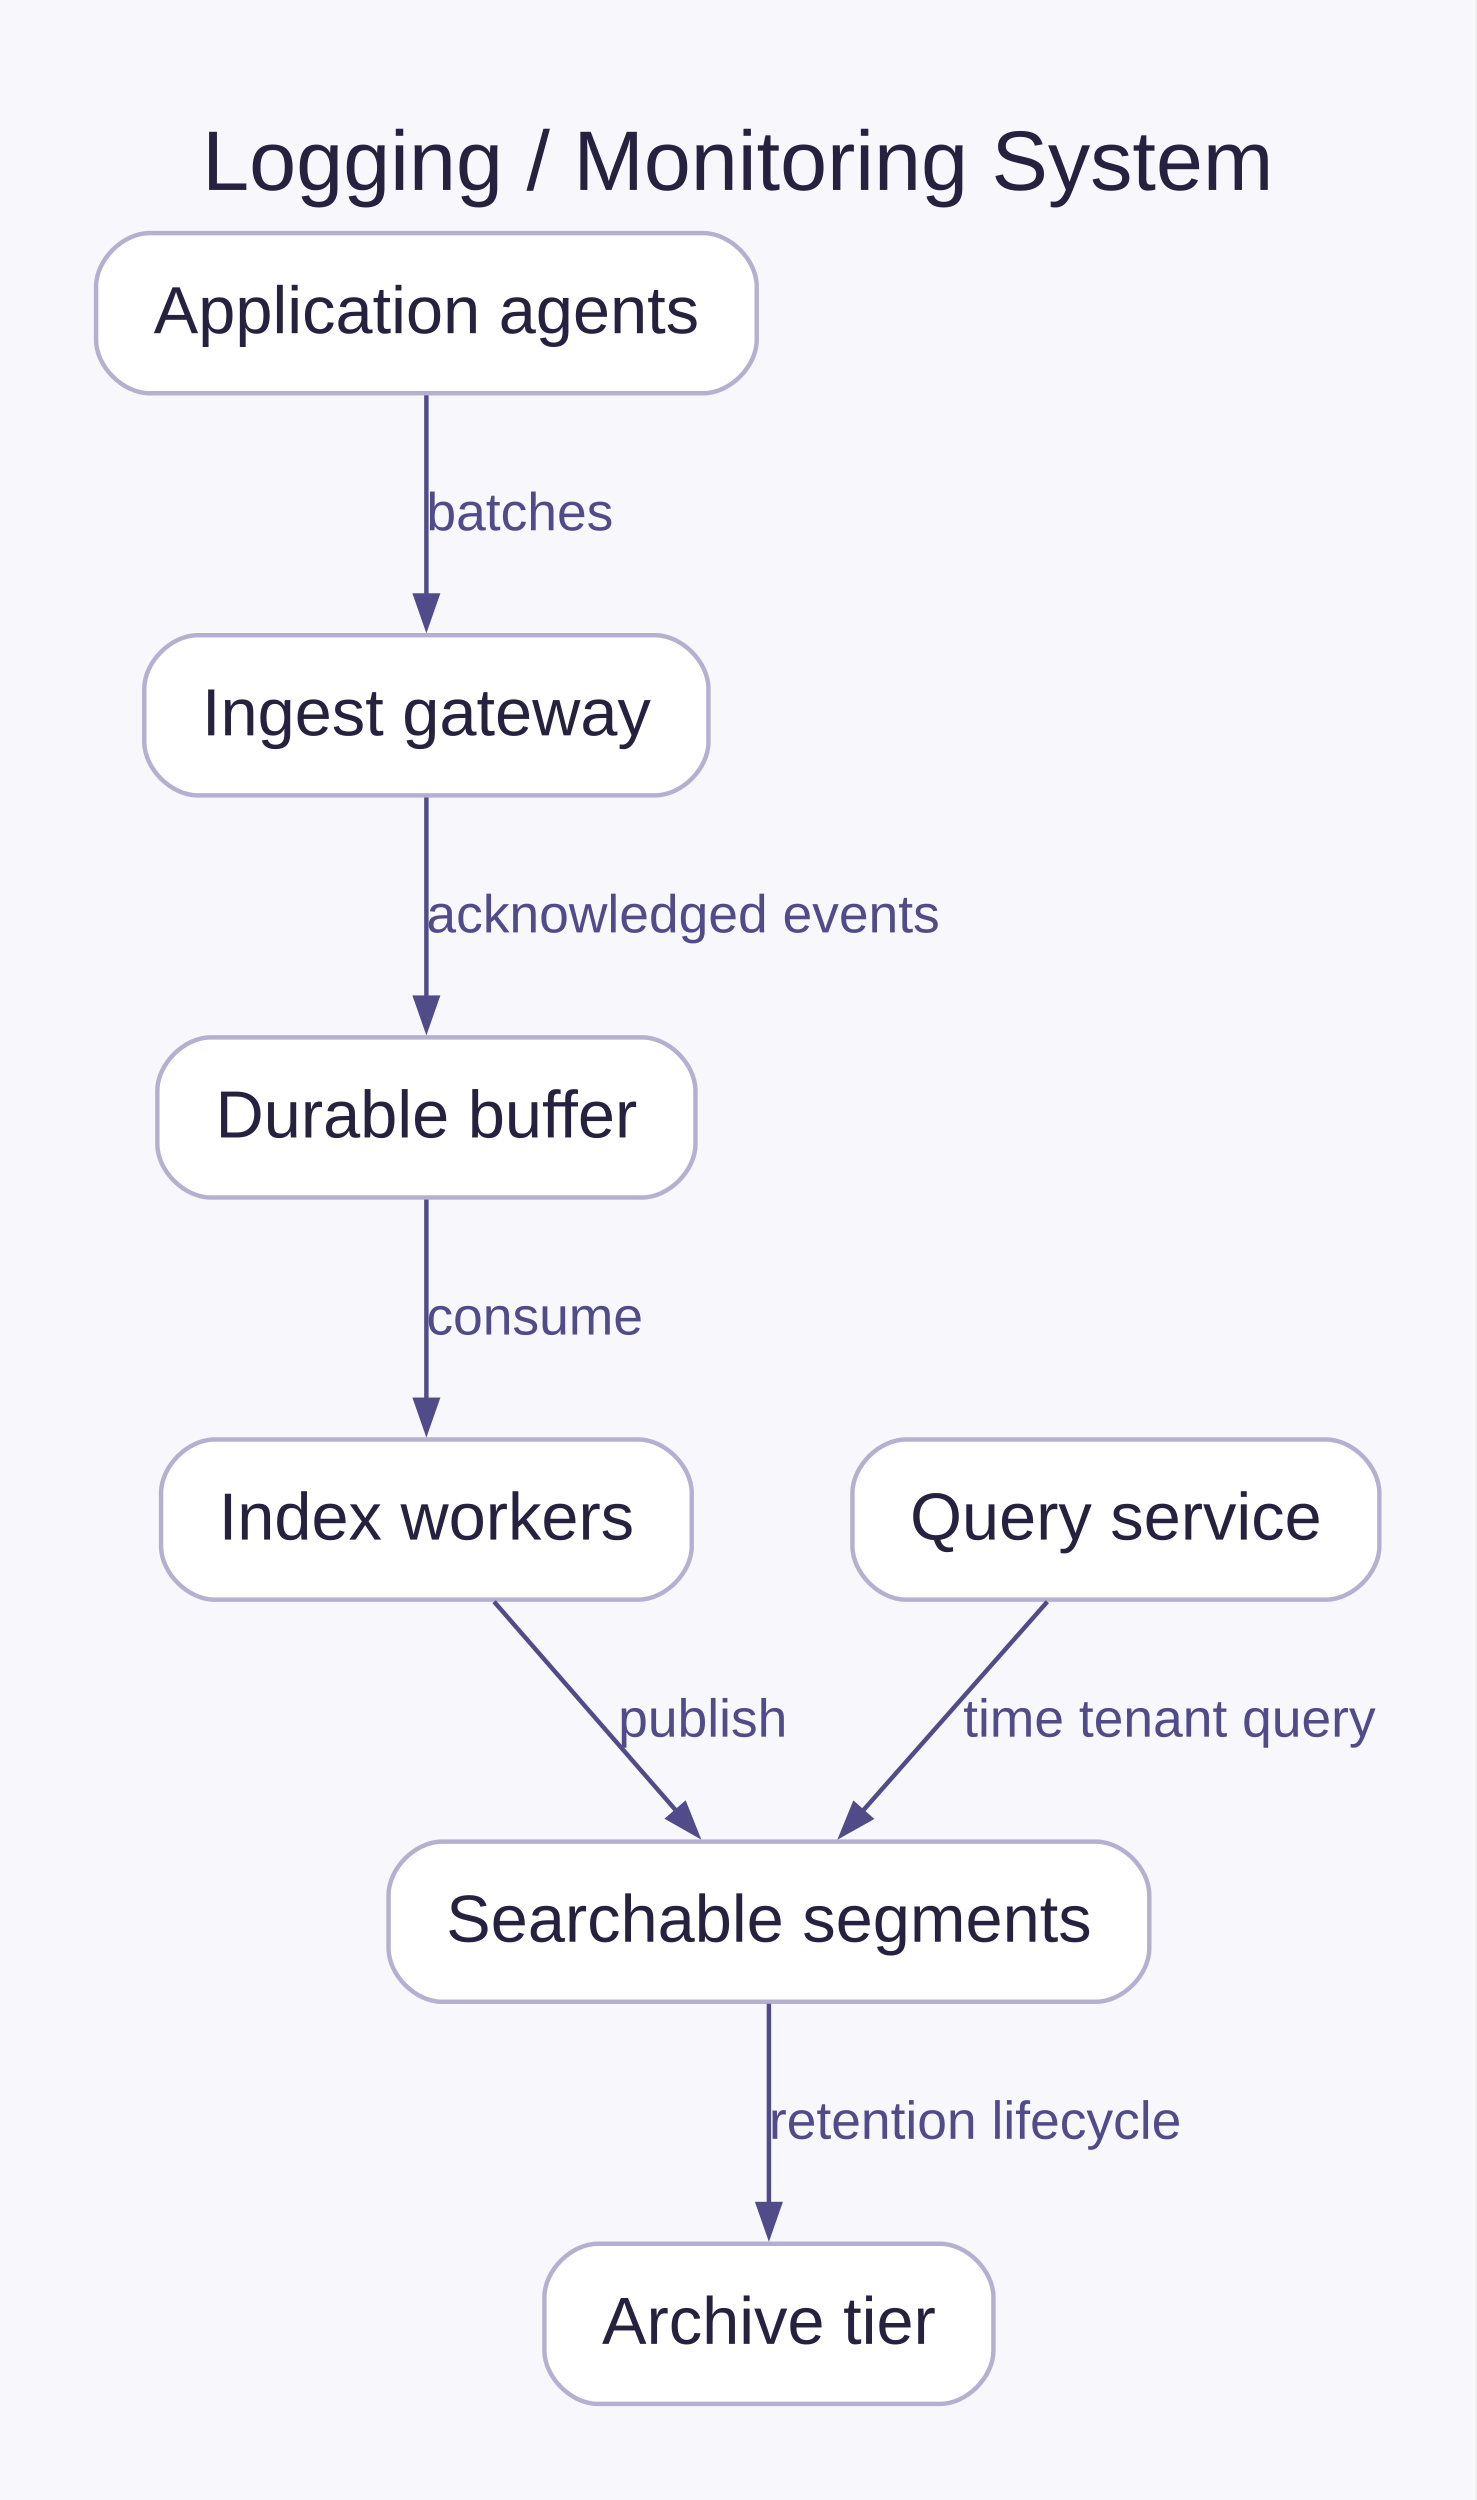
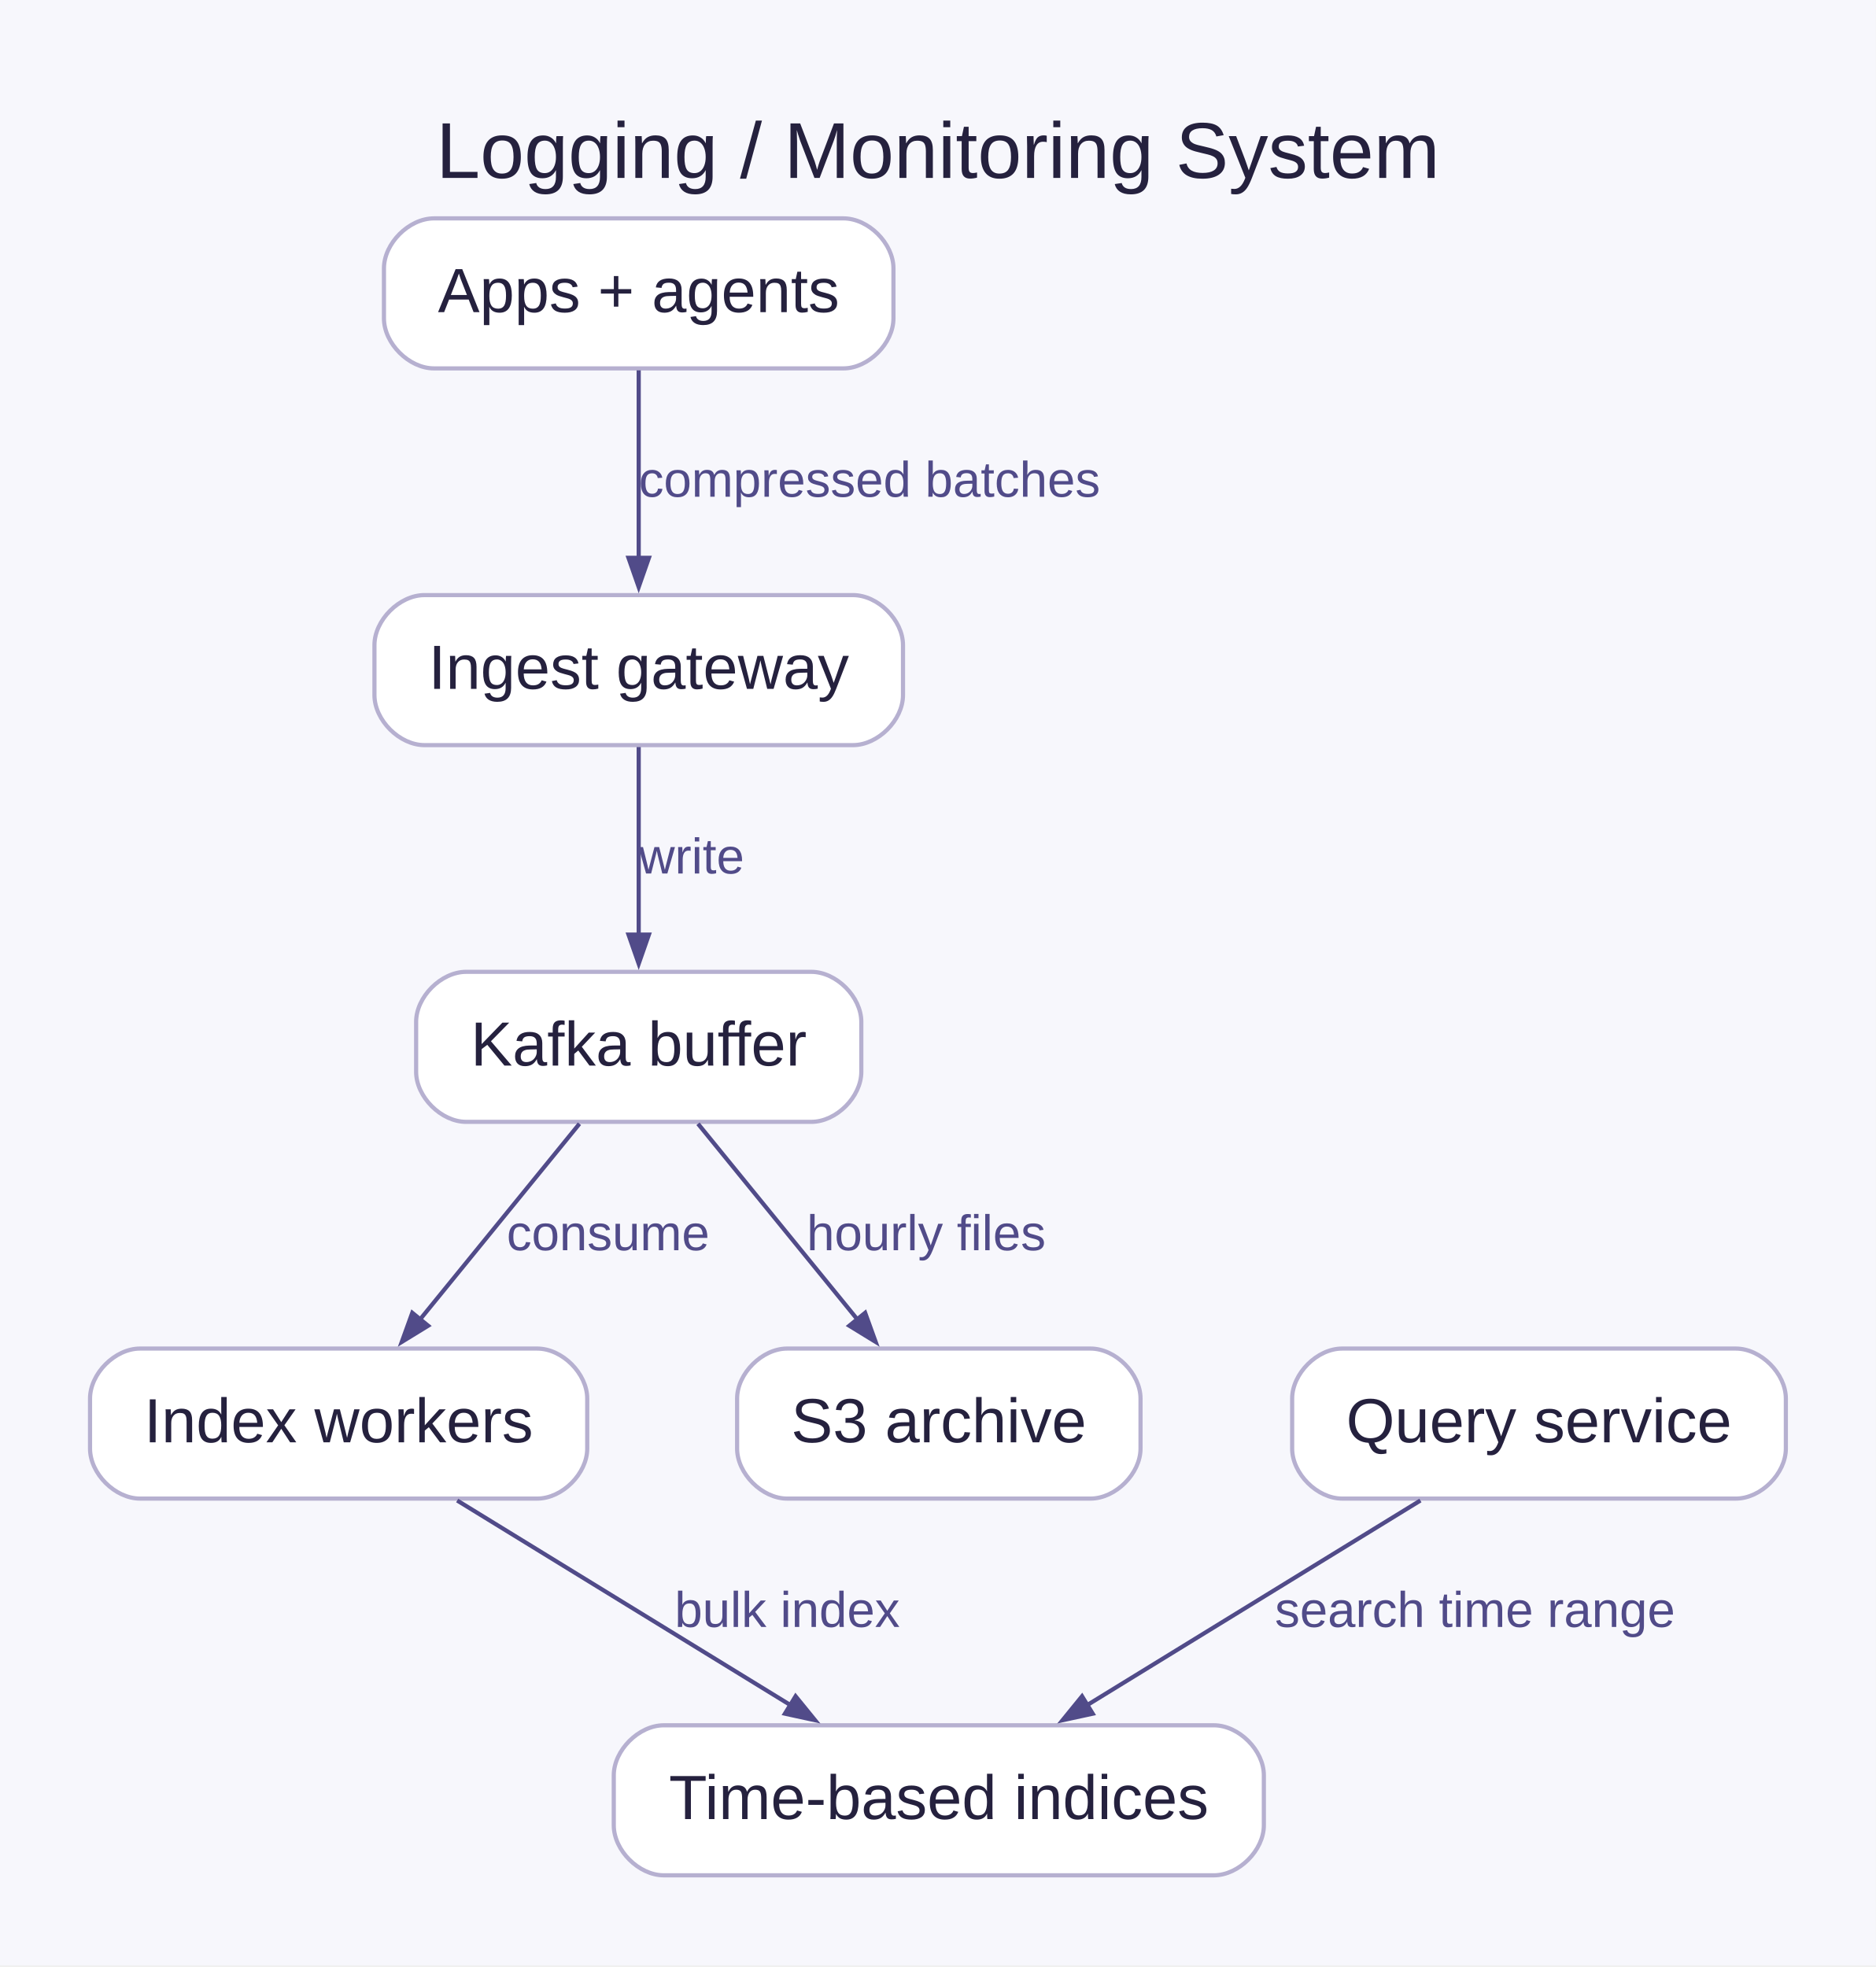
- <svg xmlns="http://www.w3.org/2000/svg" width="332pt" height="562pt" viewBox="0.00 0.00 332.00 562.00" role="img" aria-labelledby="answer-title answer-desc">
-   <g id="graph0" class="graph" transform="scale(1 1) rotate(0) translate(21.6 540.4)">
-     <polygon fill="#f7f7fc" stroke="none" points="-21.6,21.6 -21.6,-540.4 310.08,-540.4 310.08,21.6 -21.6,21.6" />
-     <text xml:space="preserve" text-anchor="middle" x="144.24" y="-497.7" font-family="Arial" font-size="19.00" fill="#25213e">Logging / Monitoring System</text>
+ <svg xmlns="http://www.w3.org/2000/svg" width="450pt" height="472pt" viewBox="0.00 0.00 450.00 472.00" role="img" aria-labelledby="answer-title answer-desc">
+   <g id="graph0" class="graph" transform="scale(1 1) rotate(0) translate(21.6 450)">
+     <polygon fill="#f7f7fc" stroke="none" points="-21.6,21.6 -21.6,-450 428.47,-450 428.47,21.6 -21.6,21.6" />
+     <text xml:space="preserve" text-anchor="middle" x="203.43" y="-407.3" font-family="Arial" font-size="19.00" fill="#25213e">Logging / Monitoring System</text>
    <g id="node1" class="node">
-       <path fill="#ffffff" stroke="#b6b0d0" d="M136.51,-488C136.51,-488 12,-488 12,-488 6,-488 0,-482 0,-476 0,-476 0,-464 0,-464 0,-458 6,-452 12,-452 12,-452 136.51,-452 136.51,-452 142.51,-452 148.51,-458 148.51,-464 148.51,-464 148.51,-476 148.51,-476 148.51,-482 142.51,-488 136.51,-488" />
-       <text xml:space="preserve" text-anchor="middle" x="74.25" y="-465.5" font-family="Arial" font-size="15.00" fill="#25213e">Application agents</text>
+       <path fill="#ffffff" stroke="#b6b0d0" d="M180.76,-397.6C180.76,-397.6 82.52,-397.6 82.52,-397.6 76.52,-397.6 70.52,-391.6 70.52,-385.6 70.52,-385.6 70.52,-373.6 70.52,-373.6 70.52,-367.6 76.52,-361.6 82.52,-361.6 82.52,-361.6 180.76,-361.6 180.76,-361.6 186.76,-361.6 192.76,-367.6 192.76,-373.6 192.76,-373.6 192.76,-385.6 192.76,-385.6 192.76,-391.6 186.76,-397.6 180.76,-397.6" />
+       <text xml:space="preserve" text-anchor="middle" x="131.64" y="-375.1" font-family="Arial" font-size="15.00" fill="#25213e">Apps + agents</text>
    </g>
    <g id="node2" class="node">
-       <path fill="#ffffff" stroke="#b6b0d0" d="M125.66,-397.6C125.66,-397.6 22.84,-397.6 22.84,-397.6 16.84,-397.6 10.84,-391.6 10.84,-385.6 10.84,-385.6 10.84,-373.6 10.84,-373.6 10.84,-367.6 16.84,-361.6 22.84,-361.6 22.84,-361.6 125.66,-361.6 125.66,-361.6 131.66,-361.6 137.66,-367.6 137.66,-373.6 137.66,-373.6 137.66,-385.6 137.66,-385.6 137.66,-391.6 131.66,-397.6 125.66,-397.6" />
-       <text xml:space="preserve" text-anchor="middle" x="74.25" y="-375.1" font-family="Arial" font-size="15.00" fill="#25213e">Ingest gateway</text>
+       <path fill="#ffffff" stroke="#b6b0d0" d="M183.05,-307.2C183.05,-307.2 80.24,-307.2 80.24,-307.2 74.24,-307.2 68.24,-301.2 68.24,-295.2 68.24,-295.2 68.24,-283.2 68.24,-283.2 68.24,-277.2 74.24,-271.2 80.24,-271.2 80.24,-271.2 183.05,-271.2 183.05,-271.2 189.05,-271.2 195.05,-277.2 195.05,-283.2 195.05,-283.2 195.05,-295.2 195.05,-295.2 195.05,-301.2 189.05,-307.2 183.05,-307.2" />
+       <text xml:space="preserve" text-anchor="middle" x="131.64" y="-284.7" font-family="Arial" font-size="15.00" fill="#25213e">Ingest gateway</text>
    </g>
    <g id="edge1" class="edge">
-       <path fill="none" stroke="#514b89" d="M74.25,-451.54C74.25,-438.58 74.25,-420.72 74.25,-406.16" />
-       <polygon fill="#514b89" stroke="#514b89" points="76.7,-406.54 74.25,-399.54 71.8,-406.54 76.7,-406.54" />
-       <text xml:space="preserve" text-anchor="middle" x="95.27" y="-421.2" font-family="Arial" font-size="12.00" fill="#514b89">batches</text>
+       <path fill="none" stroke="#514b89" d="M131.64,-361.14C131.64,-348.18 131.64,-330.32 131.64,-315.76" />
+       <polygon fill="#514b89" stroke="#514b89" points="134.09,-316.14 131.64,-309.14 129.19,-316.14 134.09,-316.14" />
+       <text xml:space="preserve" text-anchor="middle" x="187.01" y="-330.8" font-family="Arial" font-size="12.00" fill="#514b89">compressed batches</text>
    </g>
    <g id="node3" class="node">
-       <path fill="#ffffff" stroke="#b6b0d0" d="M122.74,-307.2C122.74,-307.2 25.77,-307.2 25.77,-307.2 19.77,-307.2 13.77,-301.2 13.77,-295.2 13.77,-295.2 13.77,-283.2 13.77,-283.2 13.77,-277.2 19.77,-271.2 25.77,-271.2 25.77,-271.2 122.74,-271.2 122.74,-271.2 128.74,-271.2 134.74,-277.2 134.74,-283.2 134.74,-283.2 134.74,-295.2 134.74,-295.2 134.74,-301.2 128.74,-307.2 122.74,-307.2" />
-       <text xml:space="preserve" text-anchor="middle" x="74.25" y="-284.7" font-family="Arial" font-size="15.00" fill="#25213e">Durable buffer</text>
+       <path fill="#ffffff" stroke="#b6b0d0" d="M173.05,-216.8C173.05,-216.8 90.24,-216.8 90.24,-216.8 84.24,-216.8 78.24,-210.8 78.24,-204.8 78.24,-204.8 78.24,-192.8 78.24,-192.8 78.24,-186.8 84.24,-180.8 90.24,-180.8 90.24,-180.8 173.05,-180.8 173.05,-180.8 179.05,-180.8 185.05,-186.8 185.05,-192.8 185.05,-192.8 185.05,-204.8 185.05,-204.8 185.05,-210.8 179.05,-216.8 173.05,-216.8" />
+       <text xml:space="preserve" text-anchor="middle" x="131.64" y="-194.3" font-family="Arial" font-size="15.00" fill="#25213e">Kafka buffer</text>
    </g>
    <g id="edge2" class="edge">
-       <path fill="none" stroke="#514b89" d="M74.25,-361.14C74.25,-348.18 74.25,-330.32 74.25,-315.76" />
-       <polygon fill="#514b89" stroke="#514b89" points="76.7,-316.14 74.25,-309.14 71.8,-316.14 76.7,-316.14" />
-       <text xml:space="preserve" text-anchor="middle" x="131.96" y="-330.8" font-family="Arial" font-size="12.00" fill="#514b89">acknowledged events</text>
+       <path fill="none" stroke="#514b89" d="M131.64,-270.74C131.64,-257.78 131.64,-239.92 131.64,-225.36" />
+       <polygon fill="#514b89" stroke="#514b89" points="134.09,-225.74 131.64,-218.74 129.19,-225.74 134.09,-225.74" />
+       <text xml:space="preserve" text-anchor="middle" x="144.31" y="-240.4" font-family="Arial" font-size="12.00" fill="#514b89">write</text>
    </g>
    <g id="node4" class="node">
-       <path fill="#ffffff" stroke="#b6b0d0" d="M121.9,-216.8C121.9,-216.8 26.61,-216.8 26.61,-216.8 20.61,-216.8 14.61,-210.8 14.61,-204.8 14.61,-204.8 14.61,-192.8 14.61,-192.8 14.61,-186.8 20.61,-180.8 26.61,-180.8 26.61,-180.8 121.9,-180.8 121.9,-180.8 127.9,-180.8 133.9,-186.8 133.9,-192.8 133.9,-192.8 133.9,-204.8 133.9,-204.8 133.9,-210.8 127.9,-216.8 121.9,-216.8" />
-       <text xml:space="preserve" text-anchor="middle" x="74.25" y="-194.3" font-family="Arial" font-size="15.00" fill="#25213e">Index workers</text>
+       <path fill="#ffffff" stroke="#b6b0d0" d="M107.29,-126.4C107.29,-126.4 12,-126.4 12,-126.4 6,-126.4 0,-120.4 0,-114.4 0,-114.4 0,-102.4 0,-102.4 0,-96.4 6,-90.4 12,-90.4 12,-90.4 107.29,-90.4 107.29,-90.4 113.29,-90.4 119.29,-96.4 119.29,-102.4 119.29,-102.4 119.29,-114.4 119.29,-114.4 119.29,-120.4 113.29,-126.4 107.29,-126.4" />
+       <text xml:space="preserve" text-anchor="middle" x="59.64" y="-103.9" font-family="Arial" font-size="15.00" fill="#25213e">Index workers</text>
    </g>
    <g id="edge3" class="edge">
-       <path fill="none" stroke="#514b89" d="M74.25,-270.74C74.25,-257.78 74.25,-239.92 74.25,-225.36" />
-       <polygon fill="#514b89" stroke="#514b89" points="76.7,-225.74 74.25,-218.74 71.8,-225.74 76.7,-225.74" />
-       <text xml:space="preserve" text-anchor="middle" x="98.6" y="-240.4" font-family="Arial" font-size="12.00" fill="#514b89">consume</text>
+       <path fill="none" stroke="#514b89" d="M117.42,-180.34C106.47,-166.9 91.23,-148.17 79.14,-133.34" />
+       <polygon fill="#514b89" stroke="#514b89" points="81.12,-131.88 74.8,-128 77.32,-134.98 81.12,-131.88" />
+       <text xml:space="preserve" text-anchor="middle" x="124.3" y="-150" font-family="Arial" font-size="12.00" fill="#514b89">consume</text>
+     </g>
+     <g id="node7" class="node">
+       <path fill="#ffffff" stroke="#b6b0d0" d="M240.04,-126.4C240.04,-126.4 167.25,-126.4 167.25,-126.4 161.25,-126.4 155.25,-120.4 155.25,-114.4 155.25,-114.4 155.25,-102.4 155.25,-102.4 155.25,-96.4 161.25,-90.4 167.25,-90.4 167.25,-90.4 240.04,-90.4 240.04,-90.4 246.04,-90.4 252.04,-96.4 252.04,-102.4 252.04,-102.4 252.04,-114.4 252.04,-114.4 252.04,-120.4 246.04,-126.4 240.04,-126.4" />
+       <text xml:space="preserve" text-anchor="middle" x="203.64" y="-103.9" font-family="Arial" font-size="15.00" fill="#25213e">S3 archive</text>
+     </g>
+     <g id="edge5" class="edge">
+       <path fill="none" stroke="#514b89" d="M145.87,-180.34C156.82,-166.9 172.06,-148.17 184.15,-133.34" />
+       <polygon fill="#514b89" stroke="#514b89" points="185.97,-134.98 188.49,-128 182.17,-131.88 185.97,-134.98" />
+       <text xml:space="preserve" text-anchor="middle" x="200.63" y="-150" font-family="Arial" font-size="12.00" fill="#514b89">hourly files</text>
    </g>
    <g id="node5" class="node">
-       <path fill="#ffffff" stroke="#b6b0d0" d="M224.76,-126.4C224.76,-126.4 77.75,-126.4 77.75,-126.4 71.75,-126.4 65.75,-120.4 65.75,-114.4 65.75,-114.4 65.75,-102.4 65.75,-102.4 65.75,-96.4 71.75,-90.4 77.75,-90.4 77.75,-90.4 224.76,-90.4 224.76,-90.4 230.76,-90.4 236.76,-96.4 236.76,-102.4 236.76,-102.4 236.76,-114.4 236.76,-114.4 236.76,-120.4 230.76,-126.4 224.76,-126.4" />
-       <text xml:space="preserve" text-anchor="middle" x="151.25" y="-103.9" font-family="Arial" font-size="15.00" fill="#25213e">Searchable segments</text>
+       <path fill="#ffffff" stroke="#b6b0d0" d="M269.63,-36C269.63,-36 137.66,-36 137.66,-36 131.66,-36 125.66,-30 125.66,-24 125.66,-24 125.66,-12 125.66,-12 125.66,-6 131.66,0 137.66,0 137.66,0 269.63,0 269.63,0 275.63,0 281.63,-6 281.63,-12 281.63,-12 281.63,-24 281.63,-24 281.63,-30 275.63,-36 269.63,-36" />
+       <text xml:space="preserve" text-anchor="middle" x="203.64" y="-13.5" font-family="Arial" font-size="15.00" fill="#25213e">Time-based indices</text>
    </g>
    <g id="edge4" class="edge">
-       <path fill="none" stroke="#514b89" d="M89.47,-180.34C101.28,-166.77 117.77,-147.84 130.75,-132.94" />
-       <polygon fill="#514b89" stroke="#514b89" points="132.33,-134.86 135.08,-127.97 128.63,-131.64 132.33,-134.86" />
-       <text xml:space="preserve" text-anchor="middle" x="136.38" y="-150" font-family="Arial" font-size="12.00" fill="#514b89">publish</text>
+       <path fill="none" stroke="#514b89" d="M88.09,-89.94C111.07,-75.83 143.53,-55.91 168.19,-40.76" />
+       <polygon fill="#514b89" stroke="#514b89" points="169.28,-42.97 173.96,-37.22 166.72,-38.79 169.28,-42.97" />
+       <text xml:space="preserve" text-anchor="middle" x="167.28" y="-59.6" font-family="Arial" font-size="12.00" fill="#514b89">bulk index</text>
    </g>
-     <g id="node7" class="node">
-       <path fill="#ffffff" stroke="#b6b0d0" d="M189.72,-36C189.72,-36 112.78,-36 112.78,-36 106.78,-36 100.78,-30 100.78,-24 100.78,-24 100.78,-12 100.78,-12 100.78,-6 106.78,0 112.78,0 112.78,0 189.72,0 189.72,0 195.72,0 201.72,-6 201.72,-12 201.72,-12 201.72,-24 201.72,-24 201.72,-30 195.72,-36 189.72,-36" />
-       <text xml:space="preserve" text-anchor="middle" x="151.25" y="-13.5" font-family="Arial" font-size="15.00" fill="#25213e">Archive tier</text>
+     <g id="node6" class="node">
+       <path fill="#ffffff" stroke="#b6b0d0" d="M394.87,-126.4C394.87,-126.4 300.42,-126.4 300.42,-126.4 294.42,-126.4 288.42,-120.4 288.42,-114.4 288.42,-114.4 288.42,-102.4 288.42,-102.4 288.42,-96.4 294.42,-90.4 300.42,-90.4 300.42,-90.4 394.87,-90.4 394.87,-90.4 400.87,-90.4 406.87,-96.4 406.87,-102.4 406.87,-102.4 406.87,-114.4 406.87,-114.4 406.87,-120.4 400.87,-126.4 394.87,-126.4" />
+       <text xml:space="preserve" text-anchor="middle" x="347.64" y="-103.9" font-family="Arial" font-size="15.00" fill="#25213e">Query service</text>
    </g>
    <g id="edge6" class="edge">
-       <path fill="none" stroke="#514b89" d="M151.25,-89.94C151.25,-76.98 151.25,-59.12 151.25,-44.56" />
-       <polygon fill="#514b89" stroke="#514b89" points="153.7,-44.94 151.25,-37.94 148.8,-44.94 153.7,-44.94" />
-       <text xml:space="preserve" text-anchor="middle" x="197.61" y="-59.6" font-family="Arial" font-size="12.00" fill="#514b89">retention lifecycle</text>
-     </g>
-     <g id="node6" class="node">
-       <path fill="#ffffff" stroke="#b6b0d0" d="M276.48,-216.8C276.48,-216.8 182.03,-216.8 182.03,-216.8 176.03,-216.8 170.03,-210.8 170.03,-204.8 170.03,-204.8 170.03,-192.8 170.03,-192.8 170.03,-186.8 176.03,-180.8 182.03,-180.8 182.03,-180.8 276.48,-180.8 276.48,-180.8 282.48,-180.8 288.48,-186.8 288.48,-192.8 288.48,-192.8 288.48,-204.8 288.48,-204.8 288.48,-210.8 282.48,-216.8 276.48,-216.8" />
-       <text xml:space="preserve" text-anchor="middle" x="229.25" y="-194.3" font-family="Arial" font-size="15.00" fill="#25213e">Query service</text>
-     </g>
-     <g id="edge5" class="edge">
-       <path fill="none" stroke="#514b89" d="M213.84,-180.34C201.88,-166.77 185.17,-147.84 172.02,-132.94" />
-       <polygon fill="#514b89" stroke="#514b89" points="174.1,-131.59 167.63,-127.96 170.43,-134.83 174.1,-131.59" />
-       <text xml:space="preserve" text-anchor="middle" x="241.28" y="-150" font-family="Arial" font-size="12.00" fill="#514b89">time tenant query</text>
+       <path fill="none" stroke="#514b89" d="M319.19,-89.94C296.22,-75.83 263.76,-55.91 239.1,-40.76" />
+       <polygon fill="#514b89" stroke="#514b89" points="240.57,-38.79 233.33,-37.22 238.01,-42.97 240.57,-38.79" />
+       <text xml:space="preserve" text-anchor="middle" x="332.29" y="-59.6" font-family="Arial" font-size="12.00" fill="#514b89">search time range</text>
    </g>
  </g>
</svg>
